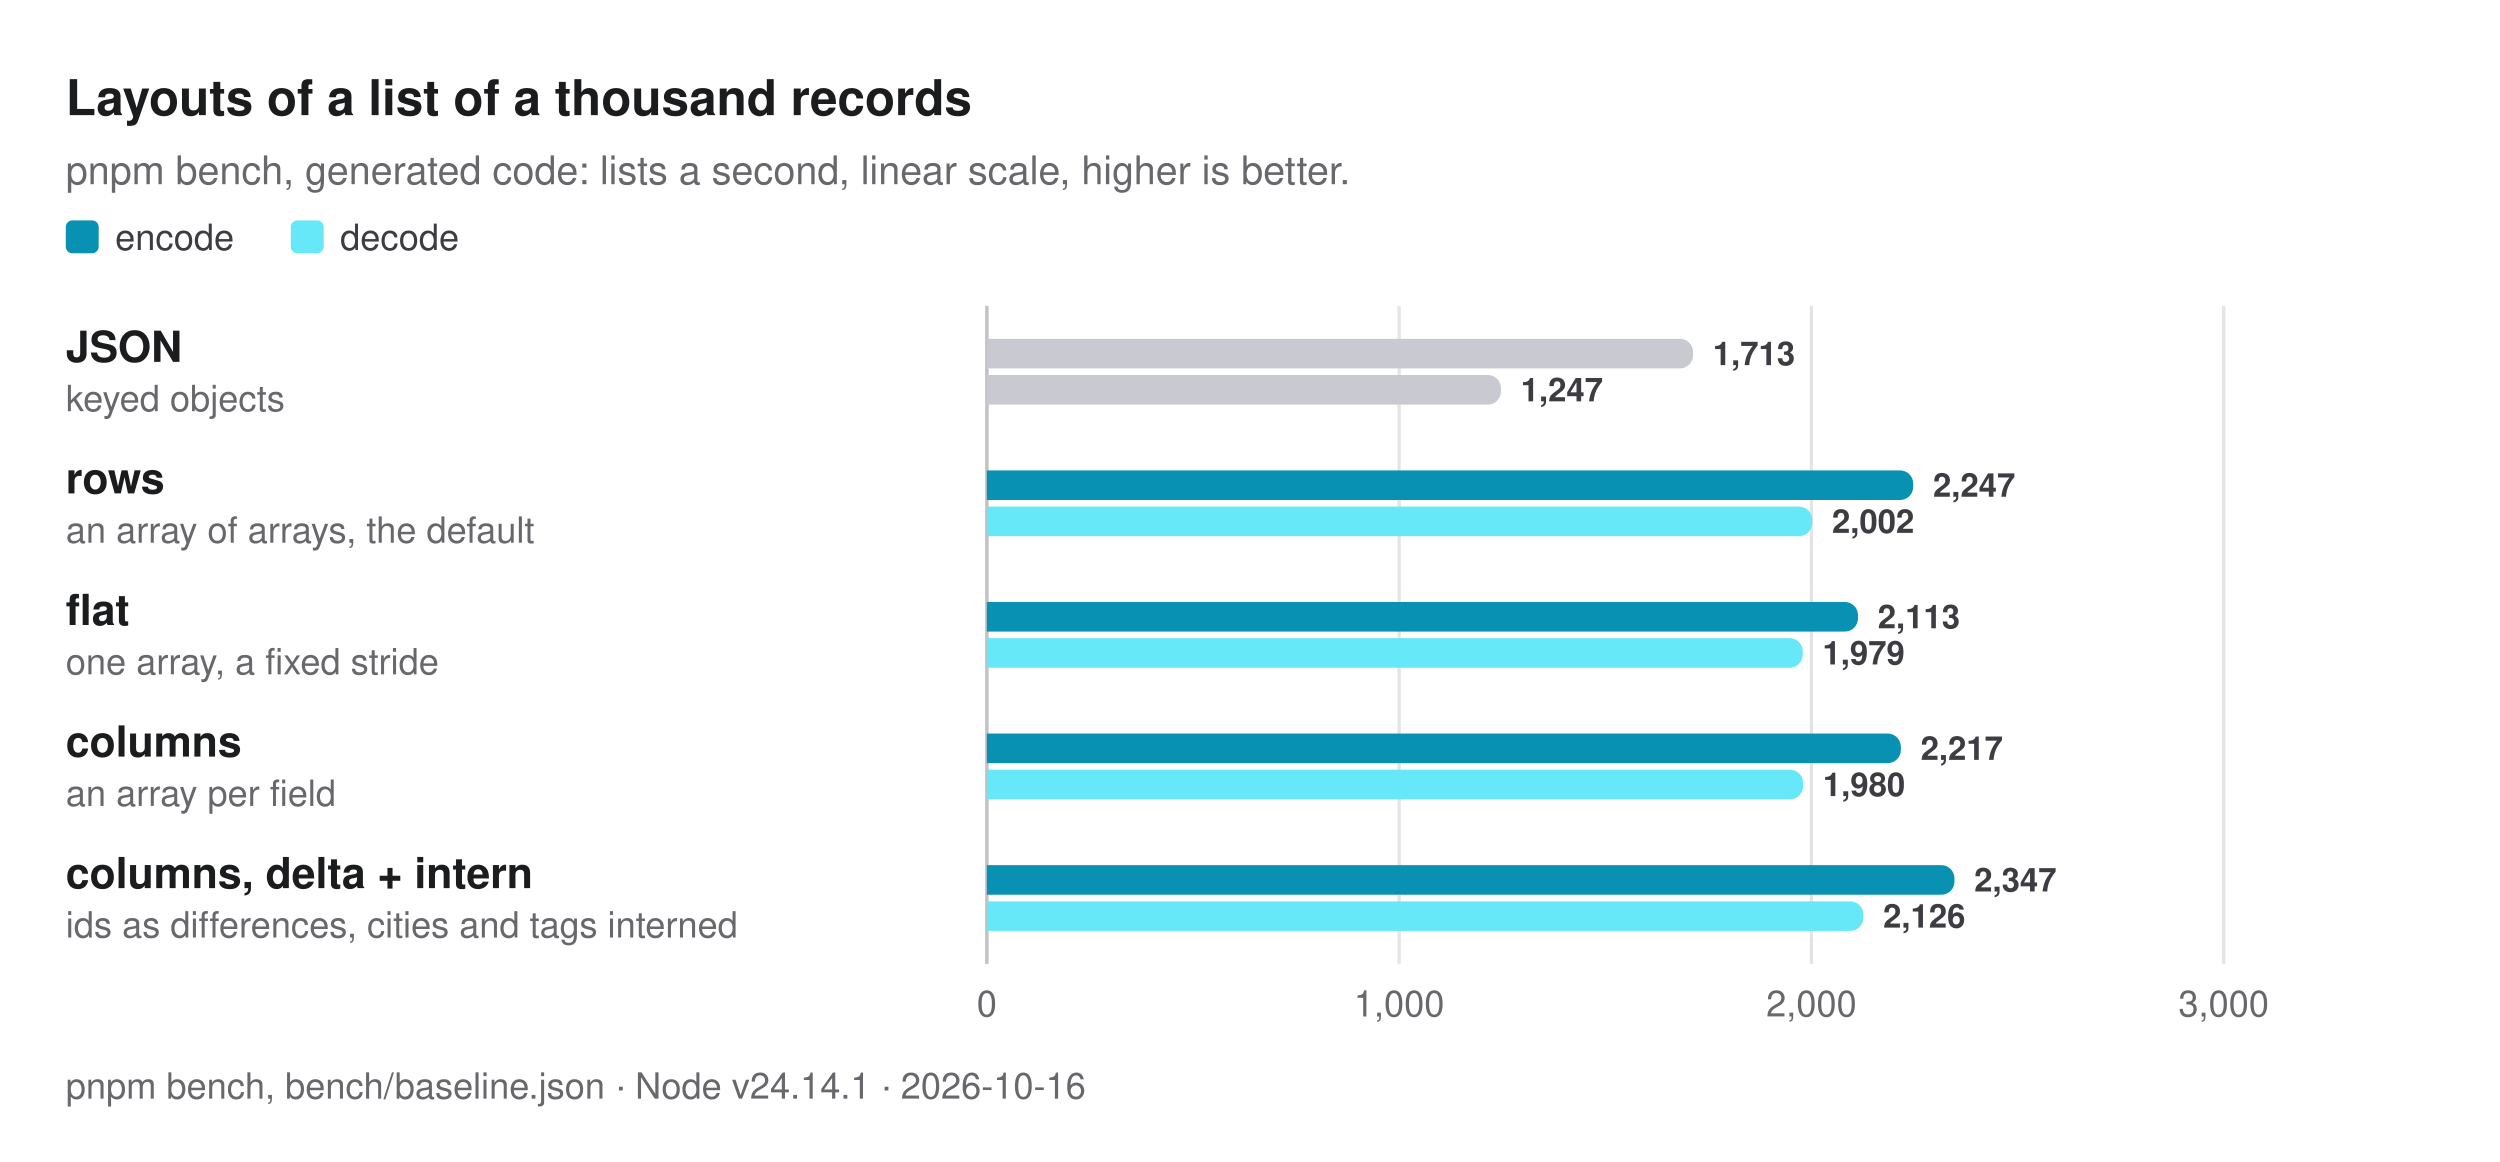
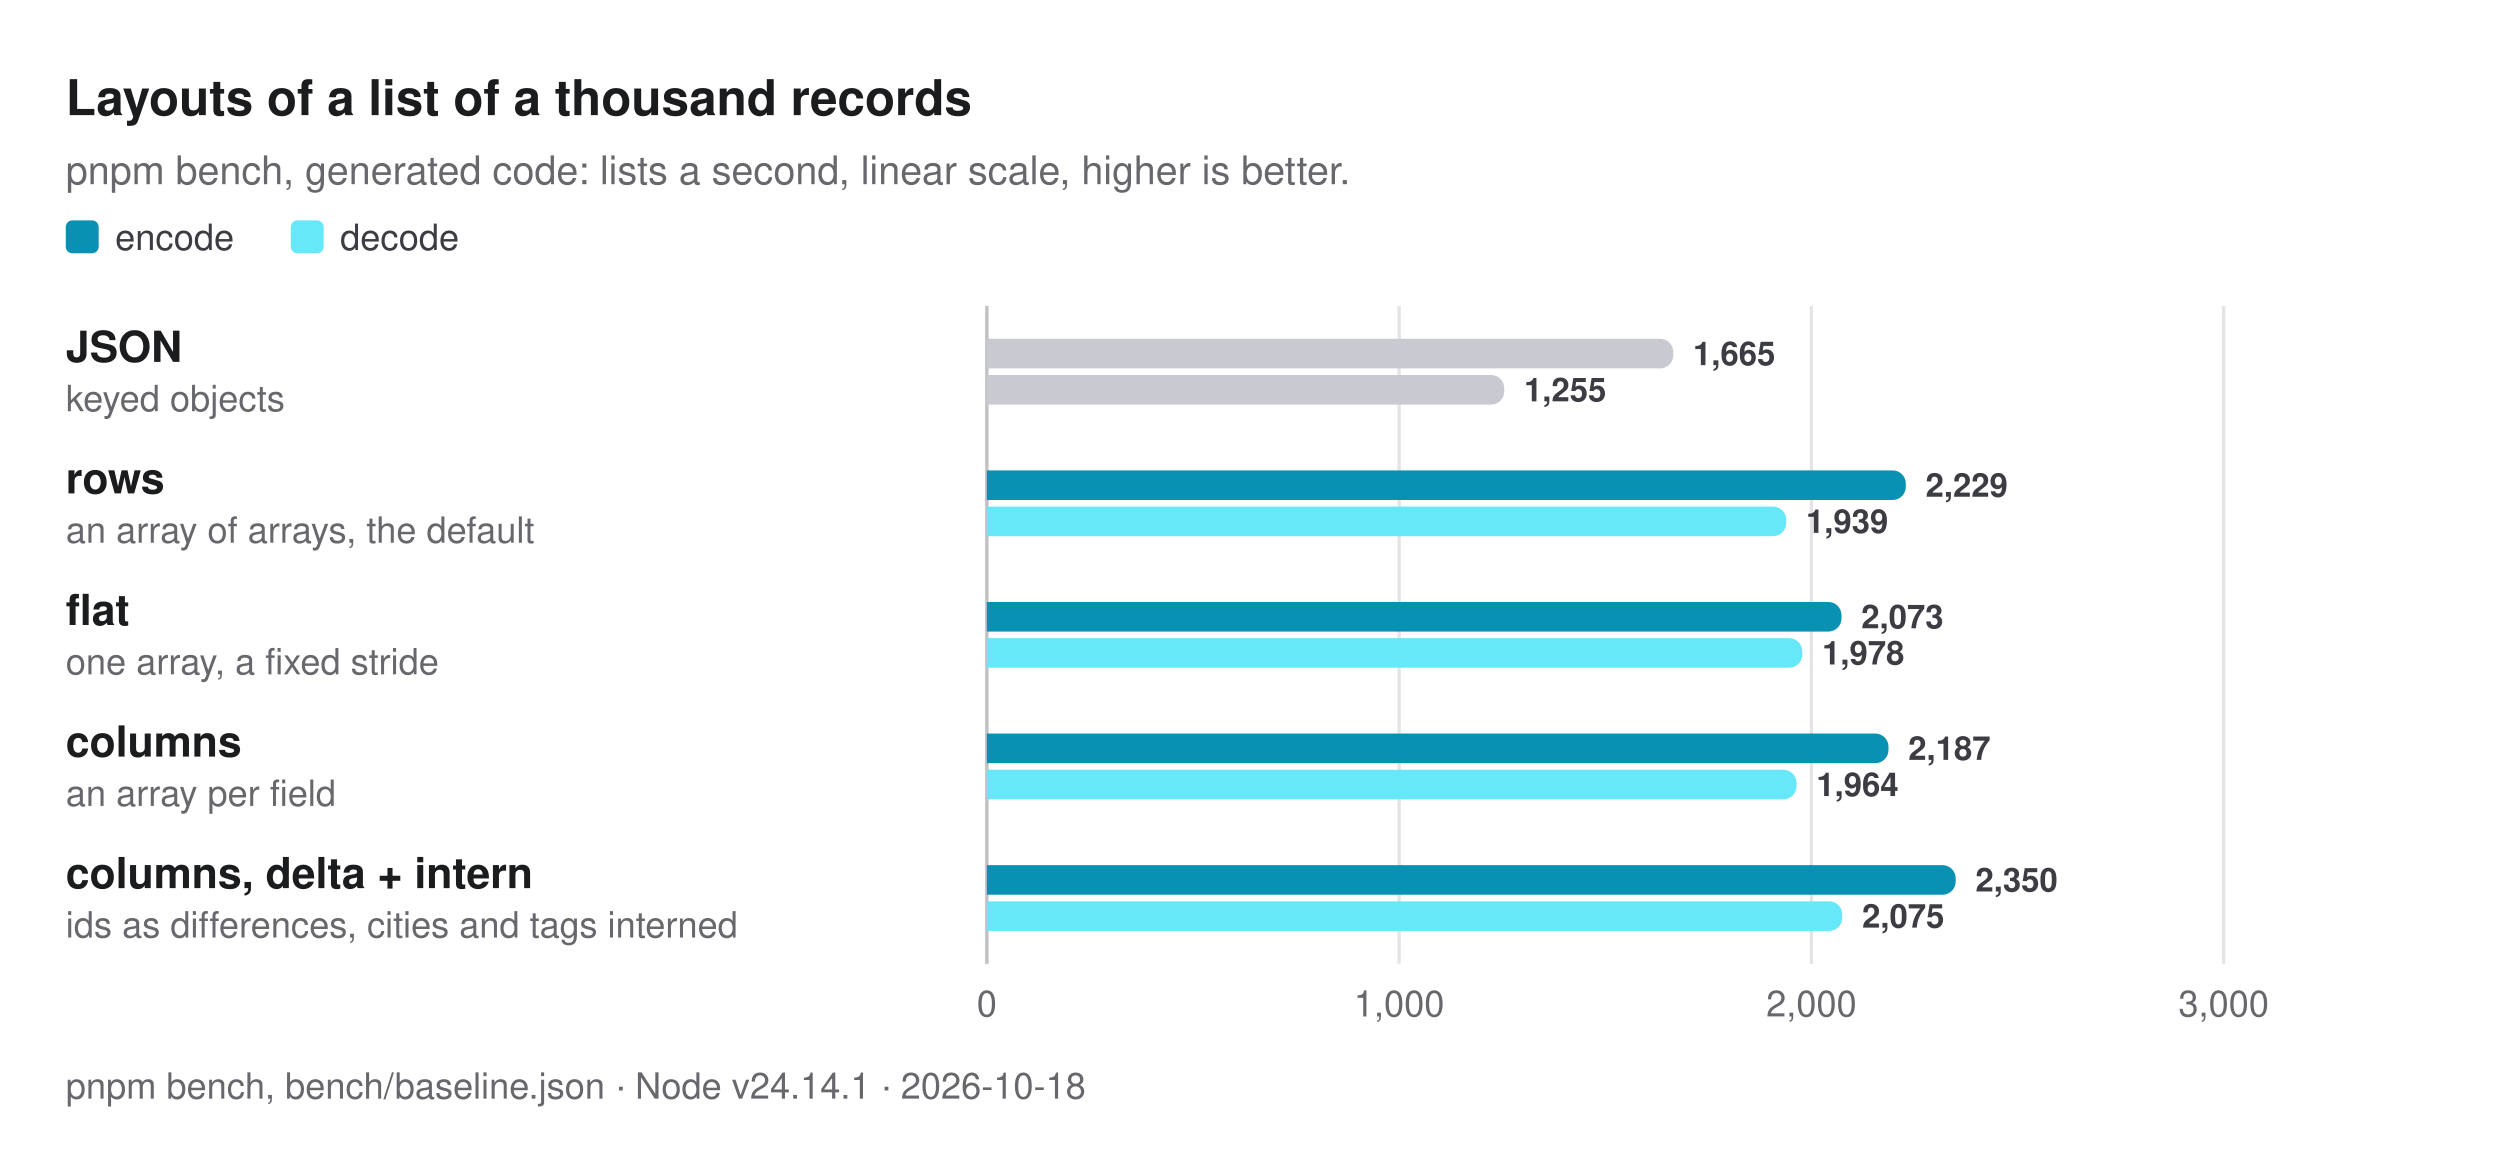
<svg xmlns="http://www.w3.org/2000/svg" width="760" height="353" viewBox="0 0 760 353" role="img" aria-label="Layouts of a list of a thousand records. pnpm bench, generated code: lists a second, linear scale, higher is better.">
  <style>
  text { font-family: -apple-system, BlinkMacSystemFont, "Segoe UI", Helvetica, Arial, sans-serif; }
  .title { font-size: 15px; font-weight: 700; fill: #1b1c1e; }
  .subtitle, .caption { font-size: 12px; fill: #67676c; }
  .caption { font-size: 11px; }
  .group { font-size: 11px; font-weight: 600; letter-spacing: 0.06em; fill: #67676c; }
  .label { font-size: 13px; font-weight: 600; fill: #1b1c1e; }
  .label.primary, .label.secondary { font-weight: 700; }
  .sublabel { font-size: 11px; fill: #67676c; }
  .value { font-size: 12px; font-weight: 600; fill: #3c3c43; font-variant-numeric: tabular-nums; }
  .value.small { font-size: 10px; }
  .legend { font-size: 11px; fill: #3c3c43; }
  .tick { font-size: 11px; fill: #67676c; font-variant-numeric: tabular-nums; }
  .grid { stroke: #e4e4e7; stroke-width: 1; }
  .axis { stroke: #c2c2c4; stroke-width: 1; }
  .ref { stroke: #67676c; stroke-width: 1; stroke-dasharray: 3 3; }
  .bar { fill: #c9cad1; }
  .bar.primary { fill: #0891b2; }
  .bar.secondary { fill: #67e8f9; }
  @media (prefers-color-scheme: dark) {
    .title, .label { fill: #dfdfd6; }
    .subtitle, .caption, .group, .sublabel, .tick { fill: #98989f; }
    .value, .legend { fill: #c2c2c4; }
    .grid { stroke: #2e2e32; }
    .axis { stroke: #48484c; }
    .ref { stroke: #98989f; }
    .bar { fill: #4a4b53; }
    .bar.primary { fill: #22d3ee; }
    .bar.secondary { fill: #0e7490; }
  }
</style>
  <text class="title" x="20" y="35">Layouts of a list of a thousand records</text>
  <text class="subtitle" x="20" y="56">pnpm bench, generated code: lists a second, linear scale, higher is better.</text>
  <rect class="bar primary" x="20" y="67" width="10" height="10" rx="2" />
  <text class="legend" x="35" y="76">encode</text>
  <rect class="bar secondary" x="88.4" y="67" width="10" height="10" rx="2" />
  <text class="legend" x="103.4" y="76">decode</text>
  <line class="grid" x1="300" y1="93" x2="300" y2="293" />
  <text class="tick" x="300" y="309" text-anchor="middle">0</text>
  <line class="grid" x1="425.333" y1="93" x2="425.333" y2="293" />
  <text class="tick" x="425.333" y="309" text-anchor="middle">1,000</text>
  <line class="grid" x1="550.667" y1="93" x2="550.667" y2="293" />
  <text class="tick" x="550.667" y="309" text-anchor="middle">2,000</text>
  <line class="grid" x1="676" y1="93" x2="676" y2="293" />
  <text class="tick" x="676" y="309" text-anchor="middle">3,000</text>
  <line class="axis" x1="300" y1="93" x2="300" y2="293" />
  <g>
    <text class="label" x="20" y="110">JSON</text>
    <text class="sublabel" x="20" y="125">keyed objects</text>
-     <path class="bar" d="M300,103H510.696A4,4 0 0 1 514.696,107V108A4,4 0 0 1 510.696,112H300Z" />
-     <text class="value small" x="520.696" y="111">1,713</text>
-     <path class="bar" d="M300,114H452.291A4,4 0 0 1 456.291,118V119A4,4 0 0 1 452.291,123H300Z" />
-     <text class="value small" x="462.291" y="122">1,247</text>
+     <path class="bar" d="M300,103H504.68A4,4 0 0 1 508.68,107V108A4,4 0 0 1 504.68,112H300Z" />
+     <text class="value small" x="514.68" y="111">1,665</text>
+     <path class="bar" d="M300,114H453.293A4,4 0 0 1 457.293,118V119A4,4 0 0 1 453.293,123H300Z" />
+     <text class="value small" x="463.293" y="122">1,255</text>
  </g>
  <g>
    <text class="label primary" x="20" y="150">rows</text>
    <text class="sublabel" x="20" y="165">an array of arrays, the default</text>
-     <path class="bar primary" d="M300,143H577.624A4,4 0 0 1 581.624,147V148A4,4 0 0 1 577.624,152H300Z" />
-     <text class="value small" x="587.624" y="151">2,247</text>
-     <path class="bar secondary" d="M300,154H546.917A4,4 0 0 1 550.917,158V159A4,4 0 0 1 546.917,163H300Z" />
-     <text class="value small" x="556.917" y="162">2,002</text>
+     <path class="bar primary" d="M300,143H575.368A4,4 0 0 1 579.368,147V148A4,4 0 0 1 575.368,152H300Z" />
+     <text class="value small" x="585.368" y="151">2,229</text>
+     <path class="bar secondary" d="M300,154H539.021A4,4 0 0 1 543.021,158V159A4,4 0 0 1 539.021,163H300Z" />
+     <text class="value small" x="549.021" y="162">1,939</text>
  </g>
  <g>
    <text class="label primary" x="20" y="190">flat</text>
    <text class="sublabel" x="20" y="205">one array, a fixed stride</text>
-     <path class="bar primary" d="M300,183H560.829A4,4 0 0 1 564.829,187V188A4,4 0 0 1 560.829,192H300Z" />
-     <text class="value small" x="570.829" y="191">2,113</text>
-     <path class="bar secondary" d="M300,194H544.035A4,4 0 0 1 548.035,198V199A4,4 0 0 1 544.035,203H300Z" />
-     <text class="value small" x="554.035" y="202">1,979</text>
+     <path class="bar primary" d="M300,183H555.816A4,4 0 0 1 559.816,187V188A4,4 0 0 1 555.816,192H300Z" />
+     <text class="value small" x="565.816" y="191">2,073</text>
+     <path class="bar secondary" d="M300,194H543.909A4,4 0 0 1 547.909,198V199A4,4 0 0 1 543.909,203H300Z" />
+     <text class="value small" x="553.909" y="202">1,978</text>
  </g>
  <g>
    <text class="label primary" x="20" y="230">columns</text>
    <text class="sublabel" x="20" y="245">an array per field</text>
-     <path class="bar primary" d="M300,223H573.864A4,4 0 0 1 577.864,227V228A4,4 0 0 1 573.864,232H300Z" />
-     <text class="value small" x="583.864" y="231">2,217</text>
-     <path class="bar secondary" d="M300,234H544.16A4,4 0 0 1 548.16,238V239A4,4 0 0 1 544.16,243H300Z" />
-     <text class="value small" x="554.16" y="242">1,980</text>
+     <path class="bar primary" d="M300,223H570.104A4,4 0 0 1 574.104,227V228A4,4 0 0 1 570.104,232H300Z" />
+     <text class="value small" x="580.104" y="231">2,187</text>
+     <path class="bar secondary" d="M300,234H542.155A4,4 0 0 1 546.155,238V239A4,4 0 0 1 542.155,243H300Z" />
+     <text class="value small" x="552.155" y="242">1,964</text>
  </g>
  <g>
    <text class="label primary" x="20" y="270">columns, delta + intern</text>
    <text class="sublabel" x="20" y="285">ids as differences, cities and tags interned</text>
-     <path class="bar primary" d="M300,263H590.157A4,4 0 0 1 594.157,267V268A4,4 0 0 1 590.157,272H300Z" />
-     <text class="value small" x="600.157" y="271">2,347</text>
-     <path class="bar secondary" d="M300,274H562.459A4,4 0 0 1 566.459,278V279A4,4 0 0 1 562.459,283H300Z" />
-     <text class="value small" x="572.459" y="282">2,126</text>
+     <path class="bar primary" d="M300,263H590.533A4,4 0 0 1 594.533,267V268A4,4 0 0 1 590.533,272H300Z" />
+     <text class="value small" x="600.533" y="271">2,350</text>
+     <path class="bar secondary" d="M300,274H556.067A4,4 0 0 1 560.067,278V279A4,4 0 0 1 556.067,283H300Z" />
+     <text class="value small" x="566.067" y="282">2,075</text>
  </g>
-   <text class="caption" x="20" y="334">pnpm bench, bench/baseline.json · Node v24.14.1 · 2026-10-16</text>
+   <text class="caption" x="20" y="334">pnpm bench, bench/baseline.json · Node v24.14.1 · 2026-10-18</text>
</svg>
